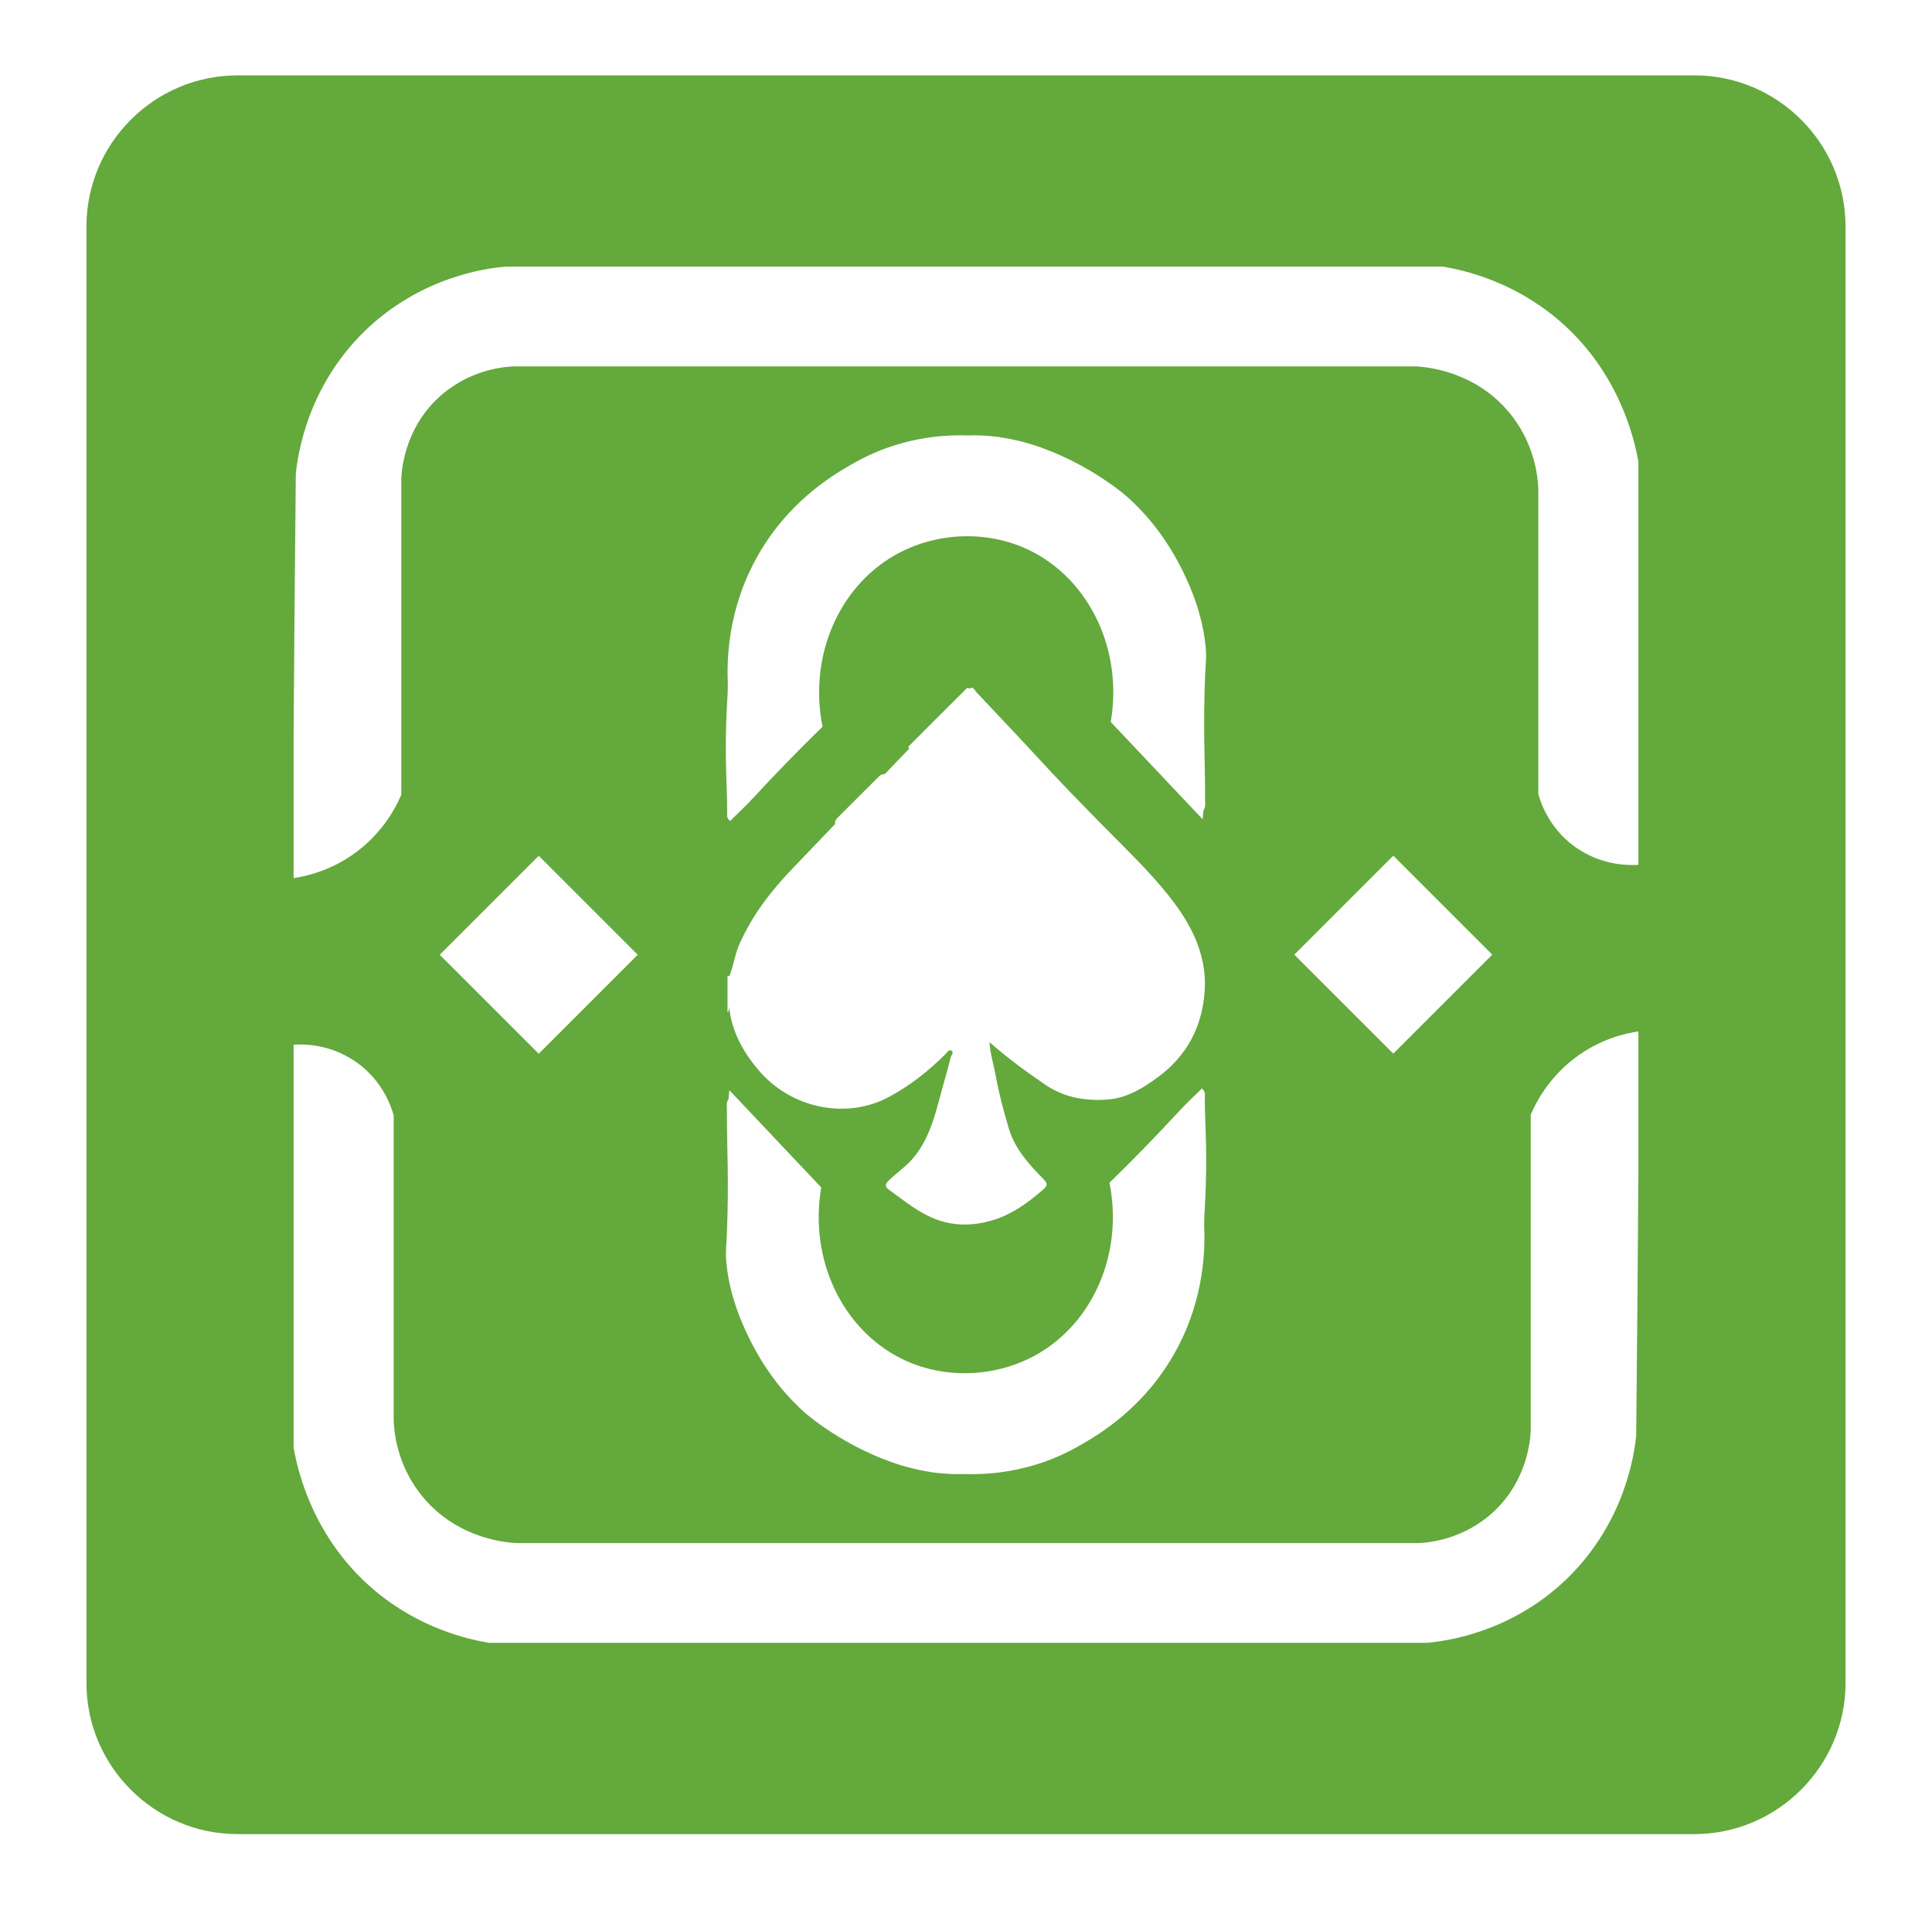
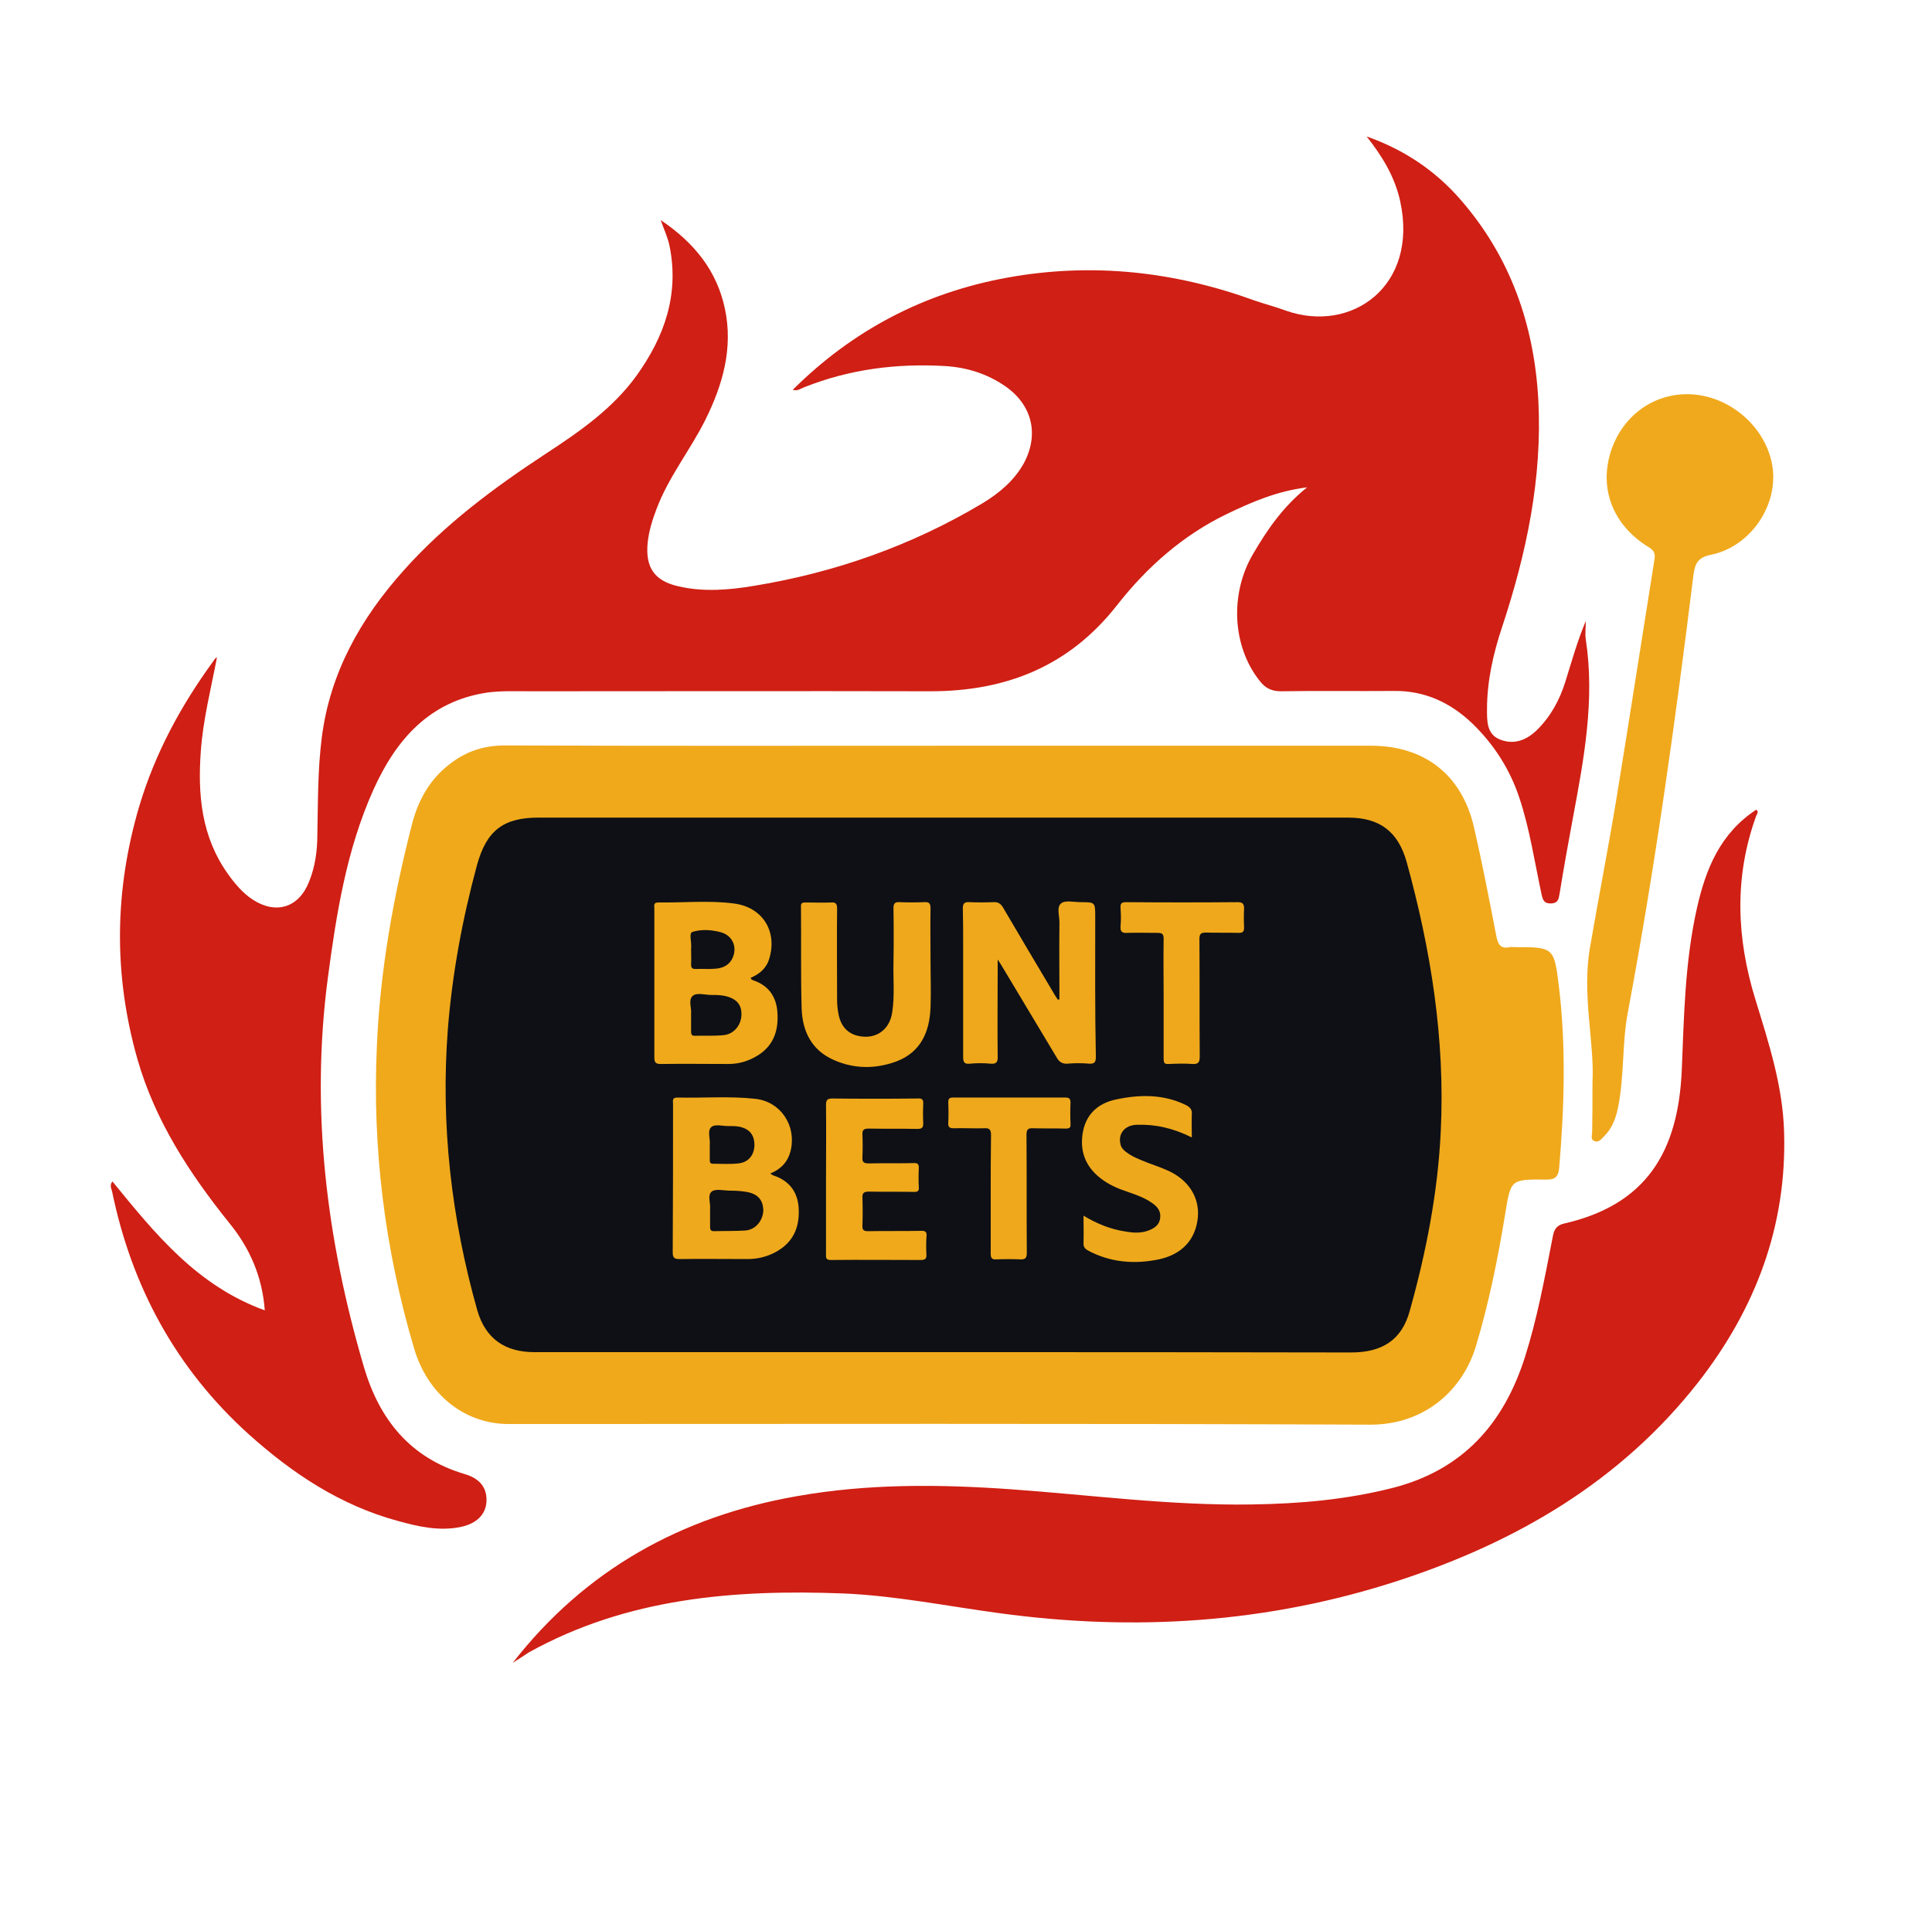
<svg xmlns="http://www.w3.org/2000/svg" version="1.1" id="Layer_1" x="0px" y="0px" viewBox="0 0 610 603" style="enable-background:new 0 0 610 603;" xml:space="preserve">
  <style type="text/css">
- 	.st0{fill:#63A93C;}
- 	.st1{fill:#FEFEFE;}
+ 	.st0{fill:#D01F14;}
+ 	.st1{fill:#F0A91B;}
+ 	.st2{fill:#F0A91C;}
+ 	.st3{fill:#0E1015;}
+ 	.st4{fill:#EFA81B;}
+ 	.st5{fill:#EFA91C;}
+ 	.st6{fill:#EFA91B;}
+ 	.st7{fill:#EEA81C;}
</style>
  <g>
-     <path class="st0" d="M535,579.2H75c-26.3,0-47.7-21.5-47.7-47.7v-460c0-26.3,21.5-47.7,47.7-47.7h460c26.3,0,47.7,21.5,47.7,47.7   v460C582.7,557.7,561.2,579.2,535,579.2z" />
-   </g>
-   <g>
+     <path class="st0" d="M83.6,413.8c-0.8-10.9-4.9-19.9-11.3-27.7C59.8,370.5,49,354,43.4,334.5c-7.6-26.7-7.3-53.3,0.6-80   c5-16.7,13.1-31.6,23.2-45.5c0.4-0.5,0.6-1.1,1.3-1.4c-1.9,10-4.4,19.7-5.1,29.7c-1,13.7,0.2,26.9,8.5,38.6   c2.2,3.1,4.7,6.1,7.9,8.2c7.4,4.8,14.6,2.5,17.8-5.7c1.9-4.7,2.6-9.7,2.6-14.8c0.2-10.2,0.1-20.5,1.4-30.7   c2.6-20.5,12.3-37.6,25.8-52.7c13-14.6,28.6-26.2,44.9-36.9c10.7-7,21.1-14.2,28.7-24.7c8.8-12.3,13.5-25.6,10.4-40.9   c-0.5-2.5-1.6-4.9-2.8-8.2c10.7,7.2,17.8,16.1,20.3,28.1c2.6,12.4-0.7,23.9-6.2,35c-4.8,9.6-11.6,18-15.4,28.1   c-1.3,3.4-2.4,6.9-2.8,10.6c-0.8,7.9,2.1,12.2,9.9,13.9c7.9,1.8,15.9,1.1,23.7-0.2c25.6-4.2,49.7-12.7,72-26   c5.3-3.2,10-7.1,13.1-12.6c5-9.2,2.7-18.6-5.9-24.5c-5.7-3.9-12.1-5.9-18.9-6.3c-15.3-0.9-30.2,1-44.5,6.7   c-1.1,0.4-2.1,1.3-3.6,0.8c18.9-18.8,41.4-30.6,67.6-35.4c26.9-4.9,53-2,78.5,7.3c3.2,1.1,6.4,1.9,9.6,3.1   c20.7,7.3,41.9-7.7,36.1-34.5c-1.7-7.8-5.7-14.3-10.6-20.5c11.7,4.1,21.6,10.7,29.6,19.9c15.8,18.1,23.3,39.6,24.6,63.3   c1.3,24.6-3.7,48.3-11.4,71.6c-2.8,8.4-4.8,17.1-4.8,26.1c0,3.7-0.1,7.8,4,9.5c4.4,1.8,8.4,0.3,11.7-2.9c4.4-4.3,7.2-9.5,9-15.2   c2-6.4,3.8-12.9,6.5-19.3c0,2-0.3,4,0,5.9c2.9,19.1-0.6,37.7-4.1,56.4c-1.5,8-2.9,15.9-4.2,23.9c-0.3,1.7-0.5,2.9-2.6,3   c-2.3,0.1-2.7-1.1-3.1-3c-2.2-10.2-3.7-20.5-7-30.4c-3-9-8-16.8-14.8-23.4c-6.9-6.6-15-10.4-24.7-10.3c-11.9,0.1-23.9-0.1-35.8,0.1   c-2.9,0-4.9-1-6.6-3.2c-8.7-10.8-9.6-27.5-2.2-40.1c4.5-7.7,9.4-14.9,17.1-21.1c-9.6,1.2-17.6,4.7-25.3,8.4   c-13.9,6.7-25.3,16.8-34.7,28.8c-15.1,19.3-35,27.2-58.9,27.2c-42.1-0.1-84.2,0-126.2,0c-4.6,0-9.2-0.2-13.7,0.4   c-18.3,2.7-28.9,14.9-36,30.7c-8.5,18.9-11.7,39.2-14.4,59.5c-5.5,41.8-0.4,82.6,11.4,122.8c4.9,16.6,14.6,28.7,31.8,33.8   c4.1,1.2,7.1,3.7,6.9,8.6c-0.2,4.1-3,7-8.1,8.1c-6.8,1.4-13.4-0.1-19.9-1.9c-18.1-4.9-33.3-15-47.1-27.4   c-22.9-20.7-36.9-46.5-43.1-76.6c-0.2-0.9-0.9-2,0.1-3.2C48.9,389.5,62.1,406,83.6,413.8z" />
+     <path class="st1" d="M297.5,235.5c45.1,0,90.3,0,135.4,0c16.9,0,28.7,9.2,32.5,25.8c2.6,11.3,4.8,22.7,7,34.1   c0.5,2.6,1.2,4.4,4.3,3.7c0.4-0.1,0.9,0,1.4,0c12.4,0,12.6,0,14.1,12.4c2.3,19.1,1.7,38.1,0.1,57.2c-0.3,3.2-1.5,3.9-4.5,3.8   c-11-0.1-10.8,0.1-12.6,11.1c-2.3,14-5.1,27.9-9.2,41.5c-4.1,13.7-16,24.8-33.3,24.8c-90.7-0.4-181.4-0.2-272.1-0.2   c-13.9,0-25.6-9.3-29.9-24c-9.2-31.2-13.2-63.1-11.7-95.5c1-23.7,5.2-47,11.1-70c2.1-8.1,6.1-14.9,13.1-19.8c4.9-3.5,10.3-5,16.3-5   C205.4,235.6,251.5,235.5,297.5,235.5z" />
+     <path class="st0" d="M161.9,525.1c22.9-29.4,53.2-46.2,89.6-52.6c22.5-4,45-3.8,67.6-2.2c25.3,1.8,50.5,5.2,75.9,4.8   c15.2-0.2,30.2-1.5,45-5.3c21.9-5.7,34.8-20.2,41.5-41.3c3.8-12,6.1-24.3,8.5-36.6c0.5-2.4,0.5-4.7,3.8-5.5   c25.8-5.9,36.1-22.4,37.2-48.6c0.7-17.1,1-34.2,4.8-51.1c2.8-12.4,7.4-23.6,18.7-31c1,0.7,0.1,1.5-0.1,2.2   c-6.9,19.2-6.1,38.4-0.2,57.6c4.2,13.7,8.7,27.4,9.1,42c0.9,29.8-9.1,55.9-27.1,79c-24.5,31.3-57.3,50.4-94.5,62.6   c-41.3,13.5-83.5,16.2-126.4,10.3c-16.3-2.2-32.6-5.5-49.1-6.2c-34.4-1.3-68.2,1.4-99.2,18.6C165.2,523,163.5,524.1,161.9,525.1z" />
+     <path class="st2" d="M502.8,342c0.7-12.8-3.4-27.7-0.8-42.7c2.7-15.8,5.8-31.5,8.4-47.3c4.1-25.2,8-50.4,12-75.5   c0.3-2.1-0.5-2.9-2-3.8c-11-6.8-15.5-18.1-11.9-29.8c3.5-11.4,13.5-18.8,25-18.4c12.1,0.4,23.1,9.5,25.8,21.1   c3,12.8-6,26.9-19.1,29.6c-3.9,0.8-5,2.5-5.5,6.2c-5.7,46.2-12.1,92.3-20.7,138.1c-1.9,9.9-1.1,20.1-3.1,30.1   c-0.7,3.5-1.9,6.8-4.5,9.3c-0.8,0.8-1.7,2.1-3.1,1.4c-1.2-0.6-0.6-1.9-0.6-2.9C502.8,353,502.8,348.5,502.8,342z" />
+     <path class="st3" d="M297.7,427c-43,0-86,0-129,0c-9.2,0-15.4-4.2-18-13.2c-8.2-29.1-11.6-58.6-9.3-88.8   c1.4-17.6,4.6-34.8,9.2-51.8c3-10.9,8.3-15,19.4-15c85.2,0,170.5,0,255.7,0c9.9,0,15.7,4.4,18.4,13.9c7.7,27.9,12.2,56.1,10.8,85.1   c-0.9,19.3-4.6,38.2-9.8,56.8c-2.5,9.1-8.6,13.1-18.5,13.1C383.7,427,340.7,427,297.7,427C297.7,427,297.7,427,297.7,427z" />
    <g>
-       <path class="st1" d="M517.3,370.9c0-15.1,0-30.1,0-45.2c-3.9,0.6-12.1,2.3-20.3,8.6c-8.3,6.4-12.1,14-13.7,17.7    c0,33.2,0,66.5,0,99.7c-0.1,2.6-0.9,15.4-11.4,25.4c-9.8,9.3-21.3,10.1-24.2,10.2c-94.8,0-189.7,0-284.5,0    c-2.7-0.1-18.2-1.1-29.3-14.1c-8.6-10-9.5-21.2-9.6-24.8c0-32,0-64.1,0-96.1c-0.6-2.3-3.5-11.8-13.2-17.8    c-7.8-4.9-15.6-4.8-18.4-4.6c0,42.4,0,84.8,0,127.2c1.1,6.4,5.7,28.3,25.4,45c14.2,12,29.2,15.5,36.3,16.7c98.7,0,197.4,0,296,0    c5.9-0.5,26.7-3.1,44.5-20.4c18.2-17.8,21.1-39.2,21.7-45C516.9,425.9,517.1,398.4,517.3,370.9z" />
-       <path class="st1" d="M92.7,232.1c0,15.1,0,30.1,0,45.2c3.9-0.6,12.1-2.3,20.3-8.6c8.3-6.4,12.1-14,13.7-17.7c0-33.2,0-66.5,0-99.7    c0.1-2.6,0.9-15.4,11.4-25.4c9.8-9.3,21.3-10.1,24.2-10.2c94.8,0,189.7,0,284.5,0c2.7,0.1,18.2,1.1,29.3,14.1    c8.6,10,9.5,21.2,9.6,24.8c0,32,0,64.1,0,96.1c0.6,2.3,3.5,11.8,13.2,17.8c7.8,4.9,15.6,4.8,18.4,4.6c0-42.4,0-84.8,0-127.2    c-1.1-6.4-5.7-28.3-25.4-45c-14.2-12-29.2-15.5-36.3-16.7c-98.7,0-197.4,0-296,0c-5.9,0.5-26.7,3.1-44.5,20.4    c-18.2,17.8-21.1,39.2-21.7,45C93.1,177.1,92.9,204.6,92.7,232.1z" />
-     </g>
-     <g>
-       <path class="st1" d="M350,347.2c5.8-0.5,10.8-3.5,15.4-6.9c9.5-6.9,14.3-16.3,15-27.8c0.6-11.6-4.7-21.3-11.6-29.9    c-6-7.5-13-14.2-19.8-21.1c-7.6-7.7-15.1-15.4-22.4-23.4c-6.1-6.6-12.3-13.1-18.4-19.6c-0.5-0.6-0.9-1.9-2.2-1    c-0.5-0.6-0.8-0.1-1.1,0.2c-5.9,5.9-11.8,11.7-17.6,17.6c-0.3,0.3-0.8,0.6-0.2,1.1c0,0,0,0,0,0c0,0,0,0,0,0    c-2.6,2.7-5.2,5.4-7.8,8.1c0,0,0,0,0,0c0,0,0,0,0,0c-0.9-0.1-1.4,0.3-2,0.9c-4.3,4.3-8.6,8.6-12.8,12.8c-0.6,0.6-1,1.1-0.8,2    c-4.5,4.7-9.1,9.5-13.6,14.2c-6.8,7.1-12.7,14.8-16.7,23.9c-1.4,3.2-1.8,6.7-3.1,9.9c-0.2,0-0.3,0-0.5,0c-0.1,0-0.1,0.1-0.1,0.2    c0,3.7,0,7.4,0,11.1c0.1,0,0.2,0,0.3,0c0.1-0.5,0.2-1.1,0.2-1.6c0.8,7.6,4.2,14,9.1,19.8c9.9,12,27.4,16.1,41.2,8.8    c6.8-3.6,12.7-8.3,18.1-13.7c0.5-0.5,1-1.5,1.8-1c0.9,0.5,0,1.4-0.2,2c-0.7,2.8-1.5,5.7-2.3,8.5c-2.3,8.1-3.8,16.4-9.4,23.2    c-2.3,2.8-5.2,4.7-7.8,7.2c-1.2,1.2-1.5,2,0.1,3.1c4,2.9,7.8,6,12.3,8.2c6.3,3.1,12.8,3.4,19.4,1.6c6.4-1.7,11.8-5.5,16.8-9.9    c1.4-1.2,1.6-1.9,0.2-3.3c-4.6-4.7-9.1-9.6-11-16.1c-1.6-5.4-3.1-10.9-4.1-16.5c-0.6-3.4-1.7-6.7-2-10.7c5.6,4.9,11,8.9,16.7,12.8    C335.5,346.6,342.5,347.8,350,347.2z" />
-       <path class="st1" d="M380.4,381.7c1-18.7,0-25.3,0-35.3c0-0.7,0.2-1.5-0.5-2.2c-0.4-0.8-0.7-0.2-1,0.1c-2.2,2.2-4.6,4.4-6.7,6.7    c-7.1,7.7-14.4,15.2-21.9,22.5c4.4,22.1-5,43.9-22.7,54.1c-12.9,7.4-29.5,8.2-43.1,1.4c-18.5-9.3-29.1-31.2-25.2-54    c-9.7-10.2-19.3-20.5-29-30.7c-0.2,1.4-0.2,2.1-0.3,2.9c-0.7,0.8-0.5,1.8-0.5,2.7c0,14.9,0.7,21.4,0,39.8    c-0.2,4.1-0.3,4.4-0.3,6.9c0.1,1.8,0.4,10,5.1,21.1c4.8,11.4,11.4,20.9,19.8,28.4c0,0,12.3,11,30.3,16.6    c5.8,1.8,11.1,2.4,11.1,2.4c3.5,0.4,6.5,0.5,8.6,0.4c6.1,0.2,15.6-0.2,26.3-4.1c1.4-0.5,5.7-2.1,11-5.2    c5.9-3.4,20.2-11.9,29.9-29.7c9.1-16.6,9.2-32.4,8.9-39.4C380.2,384.7,380.3,382.8,380.4,381.7z" />
-       <path class="st1" d="M229.6,221.3c-1,18.7,0,25.3,0,35.3c0,0.7-0.2,1.5,0.5,2.2c0.4,0.8,0.7,0.2,1-0.1c2.2-2.2,4.6-4.4,6.7-6.7    c7.1-7.7,14.4-15.2,21.9-22.5c-4.4-22.1,5-43.9,22.7-54.1c12.9-7.4,29.5-8.2,43.1-1.4c18.5,9.3,29.1,31.2,25.2,54    c9.7,10.2,19.3,20.5,29,30.7c0.2-1.4,0.2-2.1,0.3-2.9c0.7-0.8,0.5-1.8,0.5-2.7c0-14.9-0.7-21.4,0-39.8c0.2-4.1,0.3-4.4,0.3-6.9    c-0.1-1.8-0.4-10-5.1-21.1c-4.8-11.4-11.4-20.9-19.8-28.4c0,0-12.3-11-30.3-16.6c-5.8-1.8-11.1-2.4-11.1-2.4    c-3.5-0.4-6.5-0.5-8.6-0.4c-6.1-0.2-15.6,0.2-26.3,4.1c-1.4,0.5-5.7,2.1-11,5.2c-5.9,3.4-20.2,11.9-29.9,29.7    c-9.1,16.6-9.2,32.4-8.9,39.4C229.8,218.3,229.7,220.2,229.6,221.3z" />
-     </g>
-     <g>
-       <rect x="417.8" y="279.4" transform="matrix(0.7071 0.7071 -0.7071 0.7071 342.0443 -222.7679)" class="st1" width="44.2" height="44.2" />
-       <rect x="148" y="279.4" transform="matrix(0.7071 0.7071 -0.7071 0.7071 263.006 -31.9526)" class="st1" width="44.2" height="44.2" />
+       <path class="st4" d="M345.8,289.6c0-4.7,0-4.7-4.6-4.7c-2.1,0-4.9-0.7-6.2,0.4c-1.5,1.3-0.4,4.1-0.5,6.3c-0.1,8,0,16,0,24    c-0.2,0-0.3,0.1-0.5,0.1c-0.5-0.8-1.1-1.6-1.5-2.4c-5.3-8.9-10.6-17.8-15.8-26.7c-0.8-1.3-1.6-1.8-3.1-1.7c-2.5,0.1-5,0.1-7.5,0    c-1.6-0.1-2.1,0.4-2.1,2c0.1,3.7,0.1,7.5,0.1,11.2c0,11.9,0,23.8,0,35.7c0,1.7,0.4,2.3,2.2,2.1c2.1-0.2,4.3-0.2,6.4,0    c2,0.2,2.4-0.6,2.3-2.4c-0.1-8.9,0-17.8,0-26.8c0-1,0-2,0-3.7c0.6,1,0.9,1.3,1.1,1.7c5.8,9.7,11.7,19.5,17.5,29.2    c0.8,1.4,1.7,2.1,3.4,2c2.3-0.2,4.6-0.2,6.9,0c1.8,0.1,2.1-0.6,2.1-2.2C345.7,319.1,345.8,304.3,345.8,289.6z" />
+       <path class="st5" d="M244.2,371.2c-0.3-0.1-0.5-0.3-1-0.6c3.6-1.5,5.7-3.9,6.5-7.5c1.7-7.7-3.2-15.2-11.2-16.1    c-8.2-0.9-16.5-0.2-24.7-0.4c-1.7,0-1.3,1.2-1.3,2c0,15.6,0,31.3-0.1,46.9c0,1.8,0.6,2.1,2.2,2.1c7.2-0.1,14.3,0,21.5,0    c2.8,0,5.5-0.6,8-1.8c5.4-2.6,8.1-6.9,8.1-12.9C252.3,377.3,249.9,373.1,244.2,371.2z M224.5,356c1.2-1.2,3.8-0.3,5.7-0.4    c1.1,0,2.1,0,3.2,0.2c3.3,0.7,4.8,2.6,4.8,5.9c-0.1,3.1-1.9,5.4-5.1,5.7c-2.6,0.3-5.3,0.1-8,0.1c-1,0-1-0.6-1-1.4c0-1.5,0-3,0-4.8    C224.3,359.8,223.3,357.2,224.5,356z M235.2,388.6c-3.3,0.2-6.5,0.1-9.8,0.2c-1.1,0-1.2-0.6-1.2-1.4c0-1.8,0-3.5,0-5.6    c0.2-1.7-0.9-4.4,0.5-5.5c1.2-1,3.8-0.3,5.8-0.3c1.7,0,3.5,0.1,5.2,0.4c3.6,0.6,5.3,2.6,5.3,6    C240.8,385.6,238.5,388.4,235.2,388.6z" />
+       <path class="st6" d="M237.9,309.6c-0.3-0.1-0.7-0.2-0.9-0.8c2.8-1.2,5-3,5.9-6.1c2.6-8.7-2.2-16.3-11.3-17.4    c-7.9-1-15.8-0.2-23.8-0.3c-1.6,0-1.2,1.1-1.2,1.9c0,15.7,0,31.4,0,47.1c0,1.7,0.6,2,2.1,2c7.1-0.1,14.2,0,21.3,0    c3.3,0,6.3-0.9,9.1-2.6c4.8-2.9,6.6-7.4,6.4-12.8C245.4,315.3,243.1,311.4,237.9,309.6z M218.6,294.3c2.8-0.9,6-0.7,9,0.1    c3.6,1,5.2,4.5,3.8,7.9c-1,2.4-3,3.4-5.4,3.6c-2.1,0.2-4.3,0-6.4,0.1c-1.2,0-1.4-0.5-1.4-1.5c0.1-1.5,0-3.1,0-5    C218.5,297.9,217.4,294.7,218.6,294.3z M228.4,326.9c-3,0.3-6.1,0.1-9.1,0.2c-0.9,0-1.1-0.5-1.1-1.3c0-1.8,0-3.5,0-5.7    c0.2-1.6-0.9-4.2,0.4-5.5c1.3-1.3,3.9-0.4,5.9-0.4c1.4,0,2.9,0,4.3,0.3c3.7,0.8,5.4,2.7,5.3,6C234,323.8,231.7,326.6,228.4,326.9z    " />
+       <path class="st4" d="M291.8,284.9c-2.6,0.1-5.2,0.1-7.8,0c-1.5-0.1-1.9,0.5-1.9,1.9c0.1,5.8,0.1,11.6,0,17.4    c-0.1,5.2,0.4,10.4-0.4,15.5c-0.7,4.7-3.9,7.6-8.2,7.7c-4.9,0-8-2.6-8.8-7.4c-0.3-1.5-0.4-3-0.4-4.5c0-9.5-0.1-19.1,0-28.6    c0-1.5-0.4-2-1.9-1.9c-2.7,0.1-5.3,0-8,0c-1,0-1.6,0.1-1.5,1.3c0.1,10.7-0.1,21.4,0.2,32c0.2,7.3,3.1,13.4,10.3,16.5    c6.4,2.8,13.1,2.8,19.6,0.4c7.7-2.9,10.5-9.3,10.8-17c0.2-5,0-10.1,0-15.1c0,0,0,0,0,0c0-5.4-0.1-10.8,0-16.2    C293.8,285.2,293.3,284.8,291.8,284.9z" />
+       <path class="st7" d="M368.6,369.6c-2-0.9-4.1-1.6-6.2-2.4c-2.5-1-5-1.9-7.1-3.6c-0.7-0.6-1.3-1.2-1.5-2.2    c-0.9-3.3,1.3-6.1,5.1-6.2c6-0.2,11.6,1.1,17.4,4c0-2.7-0.1-5.1,0-7.4c0.1-1.4-0.5-2.1-1.8-2.8c-7.1-3.5-14.6-3.4-22.1-1.8    c-5.8,1.2-9.7,4.8-10.6,10.9c-0.9,6.2,1.4,11,6.5,14.6c2.4,1.7,5.1,2.8,7.8,3.7c2.6,0.9,5.2,1.8,7.5,3.4c1.8,1.2,3,2.6,2.7,4.9    c-0.3,2.3-2,3.3-4,4c-2.3,0.8-4.7,0.6-7,0.2c-4.6-0.7-8.9-2.4-13.2-5c0,3.1,0.1,5.9,0,8.7c0,1.2,0.4,1.7,1.4,2.3    c7.1,3.8,14.7,4.4,22.4,2.8c7.4-1.6,11.6-6.3,12.3-13.2C378.8,378.1,375.2,372.5,368.6,369.6z" />
+       <path class="st6" d="M290.6,388.7c-5.5,0.1-11,0-16.5,0.1c-1.3,0-1.9-0.3-1.8-1.8c0.1-2.9,0.1-5.8,0-8.7c-0.1-1.6,0.5-2,2.1-2    c4.7,0.1,9.5,0,14.2,0.1c1.2,0,1.6-0.3,1.5-1.5c-0.1-2-0.1-4,0-5.9c0.1-1.5-0.5-1.8-1.8-1.7c-4.7,0.1-9.3,0-14,0.1    c-1.7,0-2.1-0.5-2-2c0.1-2.4,0.1-4.7,0-7.1c-0.1-1.6,0.6-1.9,2-1.9c5.1,0.1,10.2,0,15.3,0.1c1.4,0,1.9-0.3,1.9-1.7    c-0.1-2.1-0.1-4.1,0-6.2c0.1-1.5-0.5-1.8-1.9-1.7c-8.9,0.1-17.9,0.1-26.8,0c-1.7,0-2,0.6-2,2.1c0.1,7.8,0,15.6,0,23.3c0,0,0,0,0,0    c0,7.9,0,15.7,0,23.6c0,1.1-0.2,2,1.5,2c9.5-0.1,18.9,0,28.4,0c1.3,0,1.9-0.3,1.8-1.8c-0.1-1.7-0.1-3.5,0-5.3    C292.8,388.9,292.1,388.6,290.6,388.7z" />
+       <path class="st4" d="M390.8,284.9c-11.7,0.1-23.5,0.1-35.2,0c-1.4,0-1.9,0.3-1.8,1.8c0.1,1.9,0.2,3.8,0,5.7    c-0.1,1.7,0.3,2.3,2.1,2.2c3.2-0.1,6.4,0,9.6,0c1.5,0,1.9,0.4,1.9,1.9c-0.1,6.3,0,12.5,0,18.8c0,0,0,0,0,0c0,6.3,0,12.7,0,19    c0,1.3,0.2,1.8,1.6,1.7c2.5-0.1,5-0.2,7.5,0c1.8,0.1,2.3-0.5,2.3-2.3c-0.1-12.4,0-24.7-0.1-37.1c0-1.6,0.4-2.1,2-2.1    c3.4,0.1,6.9,0,10.3,0.1c1.5,0,1.8-0.4,1.8-1.8c-0.1-2-0.1-4,0-5.9C392.8,285.4,392.3,284.9,390.8,284.9z" />
+       <path class="st4" d="M338,348.2c0-1.2-0.4-1.6-1.6-1.6c-11.8,0-23.6,0-35.5,0c-1.3,0-1.5,0.5-1.5,1.6c0.1,2.1,0.1,4.3,0,6.4    c-0.1,1.3,0.4,1.7,1.7,1.7c3.2-0.1,6.4,0.1,9.6,0c1.6-0.1,2.2,0.3,2.2,2.1c-0.1,6.2-0.1,12.4-0.1,18.5c0,6.3,0,12.7,0,19    c0,1.4,0.4,1.9,1.8,1.8c2.5-0.1,5-0.1,7.5,0c1.8,0.1,2.1-0.6,2.1-2.2c-0.1-12.3,0-24.7-0.1-37.1c0-1.8,0.5-2.2,2.2-2.1    c3.4,0.1,6.7,0,10.1,0.1c1.2,0,1.7-0.2,1.6-1.5C337.9,352.7,337.9,350.4,338,348.2z" />
    </g>
  </g>
</svg>
